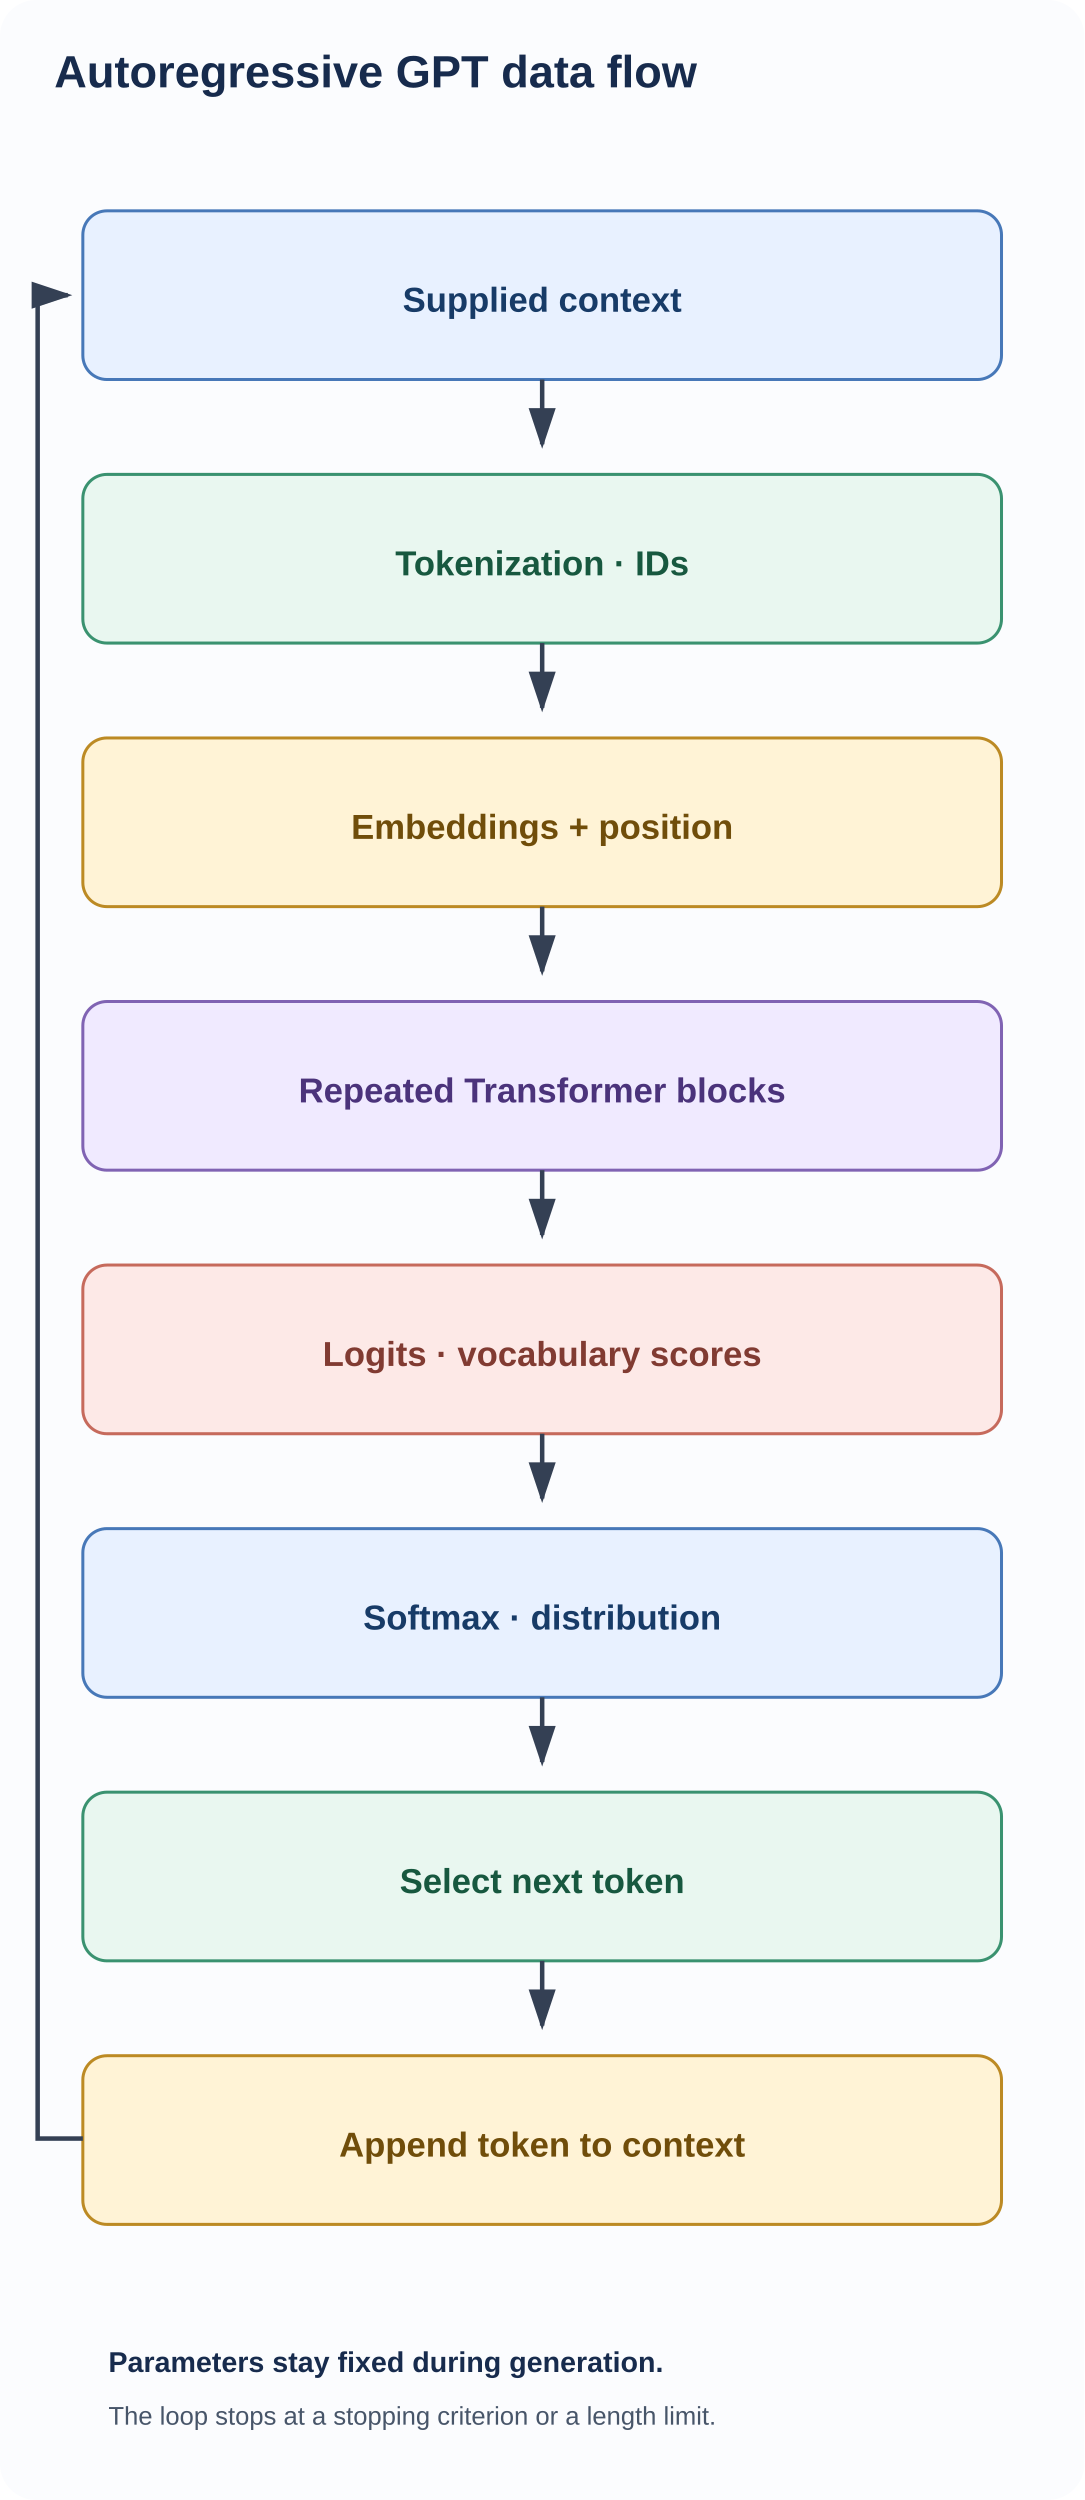
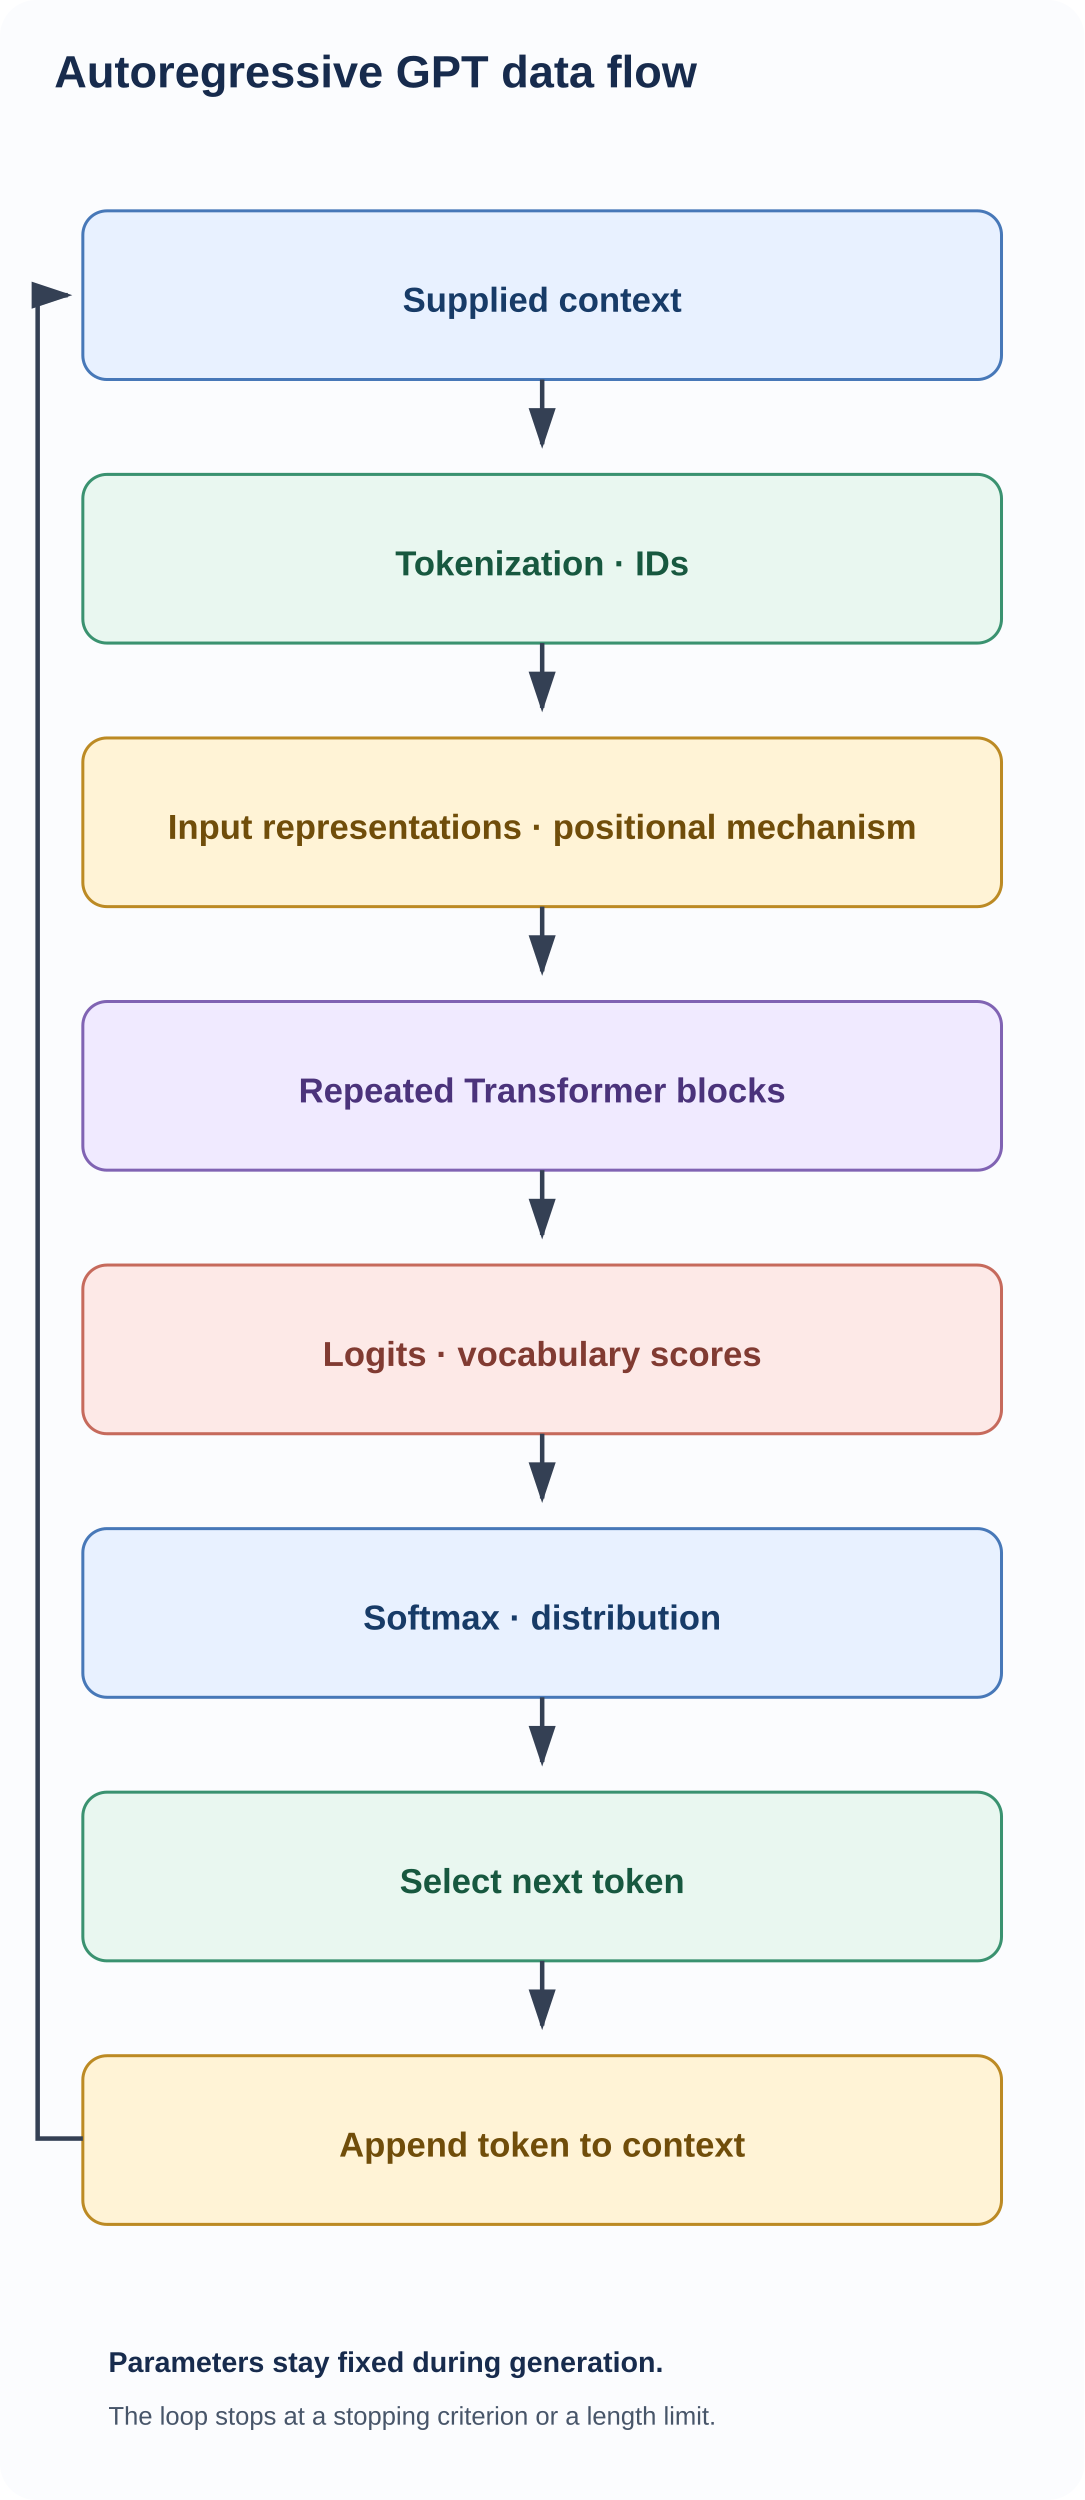
<svg xmlns="http://www.w3.org/2000/svg" width="720" height="1660" viewBox="0 0 720 1660" role="img" aria-labelledby="title desc">
  <defs>
    <marker id="a" markerWidth="10" markerHeight="10" refX="8" refY="3" orient="auto">
      <path d="M0 0L0 6L9 3z" fill="#344054" />
    </marker>
  </defs>
  <rect width="720" height="1660" rx="24" fill="#fbfcfe" />
  <text x="36" y="58" font-family="Arial,sans-serif" font-size="30" font-weight="700" fill="#172b4d">Autoregressive GPT data flow</text>
  <rect x="55" y="140" width="610" height="112" rx="16" fill="#e8f1ff" stroke="#4778b8" stroke-width="2" />
  <text x="360" y="207" text-anchor="middle" font-family="Arial,sans-serif" font-size="23" font-weight="700" fill="#173b67">Supplied context</text>
  <path d="M360 252V295" stroke="#344054" stroke-width="3" fill="none" marker-end="url(#a)" />
  <rect x="55" y="315" width="610" height="112" rx="16" fill="#e9f7f0" stroke="#3a9270" stroke-width="2" />
  <text x="360" y="382" text-anchor="middle" font-family="Arial,sans-serif" font-size="23" font-weight="700" fill="#17583f">Tokenization · IDs</text>
  <path d="M360 427V470" stroke="#344054" stroke-width="3" fill="none" marker-end="url(#a)" />
  <rect x="55" y="490" width="610" height="112" rx="16" fill="#fff3d6" stroke="#bc8a24" stroke-width="2" />
-   <text x="360" y="557" text-anchor="middle" font-family="Arial,sans-serif" font-size="23" font-weight="700" fill="#704d0a">Embeddings + position</text>
+   <text x="360" y="557" text-anchor="middle" font-family="Arial,sans-serif" font-size="23" font-weight="700" fill="#704d0a">Input representations · positional mechanism</text>
  <path d="M360 602V645" stroke="#344054" stroke-width="3" fill="none" marker-end="url(#a)" />
  <rect x="55" y="665" width="610" height="112" rx="16" fill="#f0eaff" stroke="#8063b3" stroke-width="2" />
  <text x="360" y="732" text-anchor="middle" font-family="Arial,sans-serif" font-size="23" font-weight="700" fill="#4b337b">Repeated Transformer blocks</text>
  <path d="M360 777V820" stroke="#344054" stroke-width="3" fill="none" marker-end="url(#a)" />
  <rect x="55" y="840" width="610" height="112" rx="16" fill="#fde9e7" stroke="#c66a5c" stroke-width="2" />
  <text x="360" y="907" text-anchor="middle" font-family="Arial,sans-serif" font-size="23" font-weight="700" fill="#813b32">Logits · vocabulary scores</text>
  <path d="M360 952V995" stroke="#344054" stroke-width="3" fill="none" marker-end="url(#a)" />
  <rect x="55" y="1015" width="610" height="112" rx="16" fill="#e8f1ff" stroke="#4778b8" stroke-width="2" />
  <text x="360" y="1082" text-anchor="middle" font-family="Arial,sans-serif" font-size="23" font-weight="700" fill="#173b67">Softmax · distribution</text>
  <path d="M360 1127V1170" stroke="#344054" stroke-width="3" fill="none" marker-end="url(#a)" />
  <rect x="55" y="1190" width="610" height="112" rx="16" fill="#e9f7f0" stroke="#3a9270" stroke-width="2" />
  <text x="360" y="1257" text-anchor="middle" font-family="Arial,sans-serif" font-size="23" font-weight="700" fill="#17583f">Select next token</text>
  <path d="M360 1302V1345" stroke="#344054" stroke-width="3" fill="none" marker-end="url(#a)" />
  <rect x="55" y="1365" width="610" height="112" rx="16" fill="#fff3d6" stroke="#bc8a24" stroke-width="2" />
  <text x="360" y="1432" text-anchor="middle" font-family="Arial,sans-serif" font-size="23" font-weight="700" fill="#704d0a">Append token to context</text>
  <path d="M55 1420H25V196H45" stroke="#344054" stroke-width="3" fill="none" marker-end="url(#a)" />
  <text x="72" y="1575" font-family="Arial,sans-serif" font-size="19" font-weight="700" fill="#172b4d">Parameters stay fixed during generation.</text>
  <text x="72" y="1610" font-family="Arial,sans-serif" font-size="17" fill="#475569">The loop stops at a stopping criterion or a length limit.</text>
</svg>
